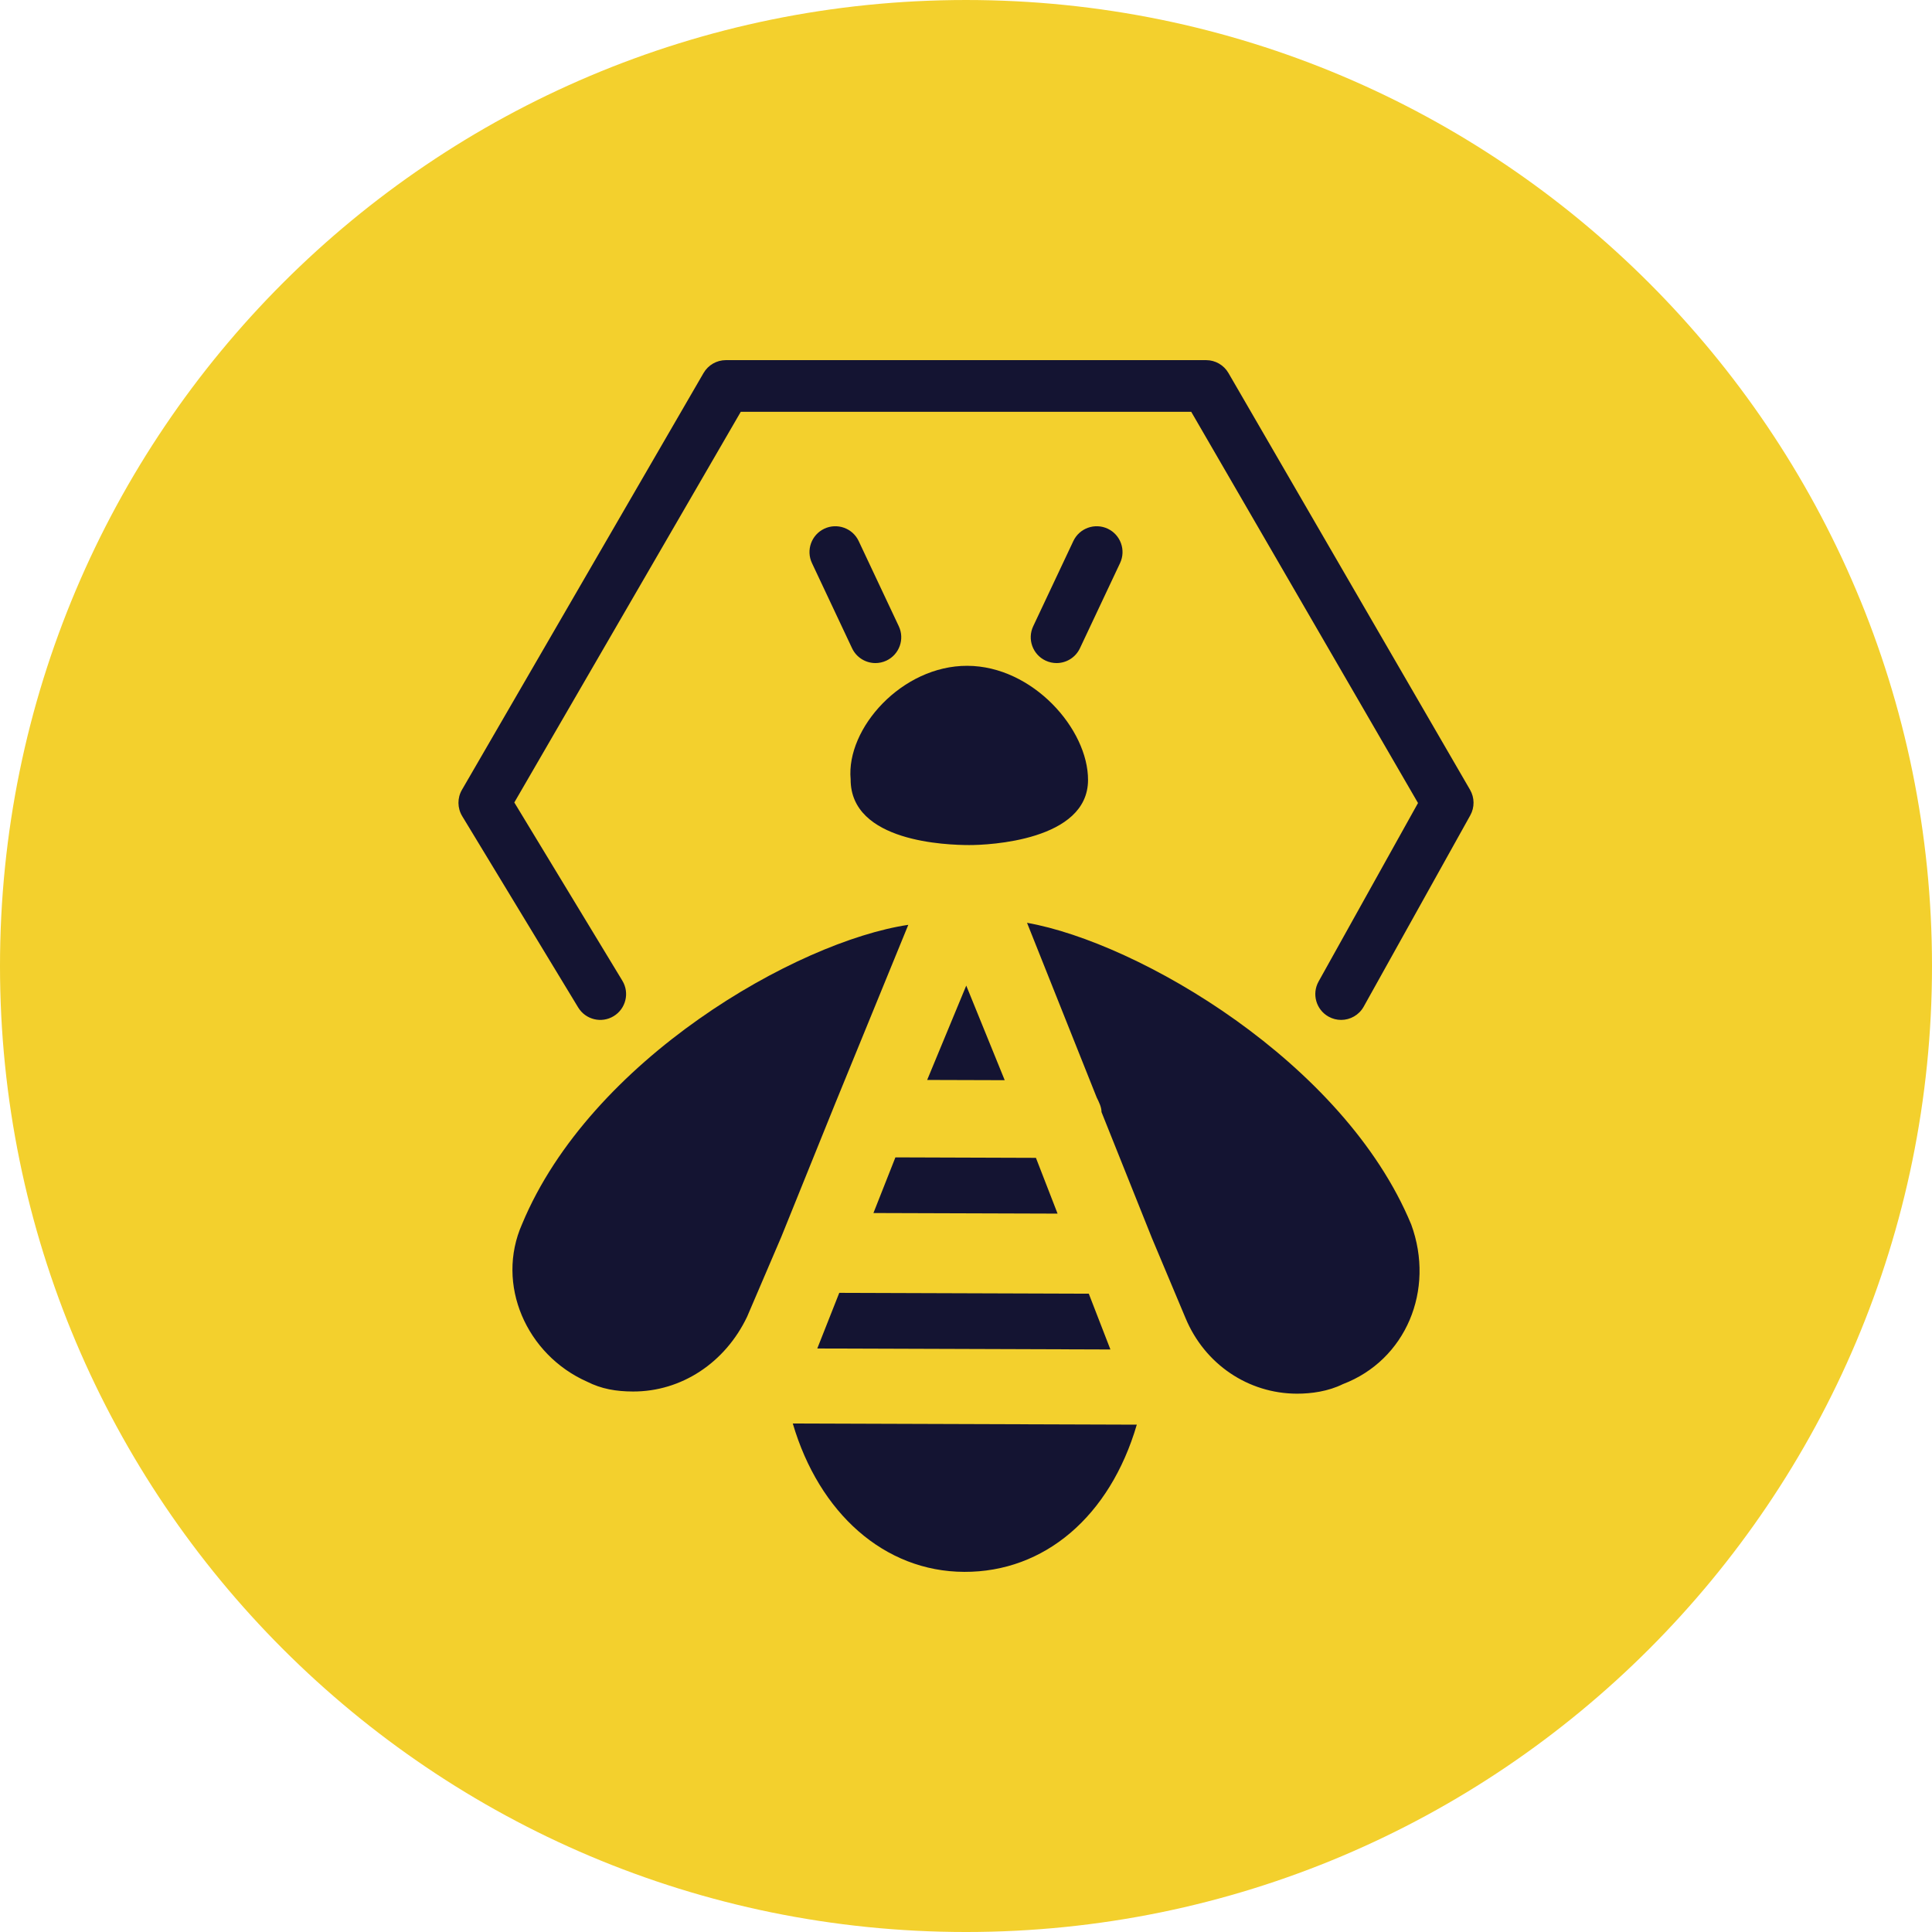
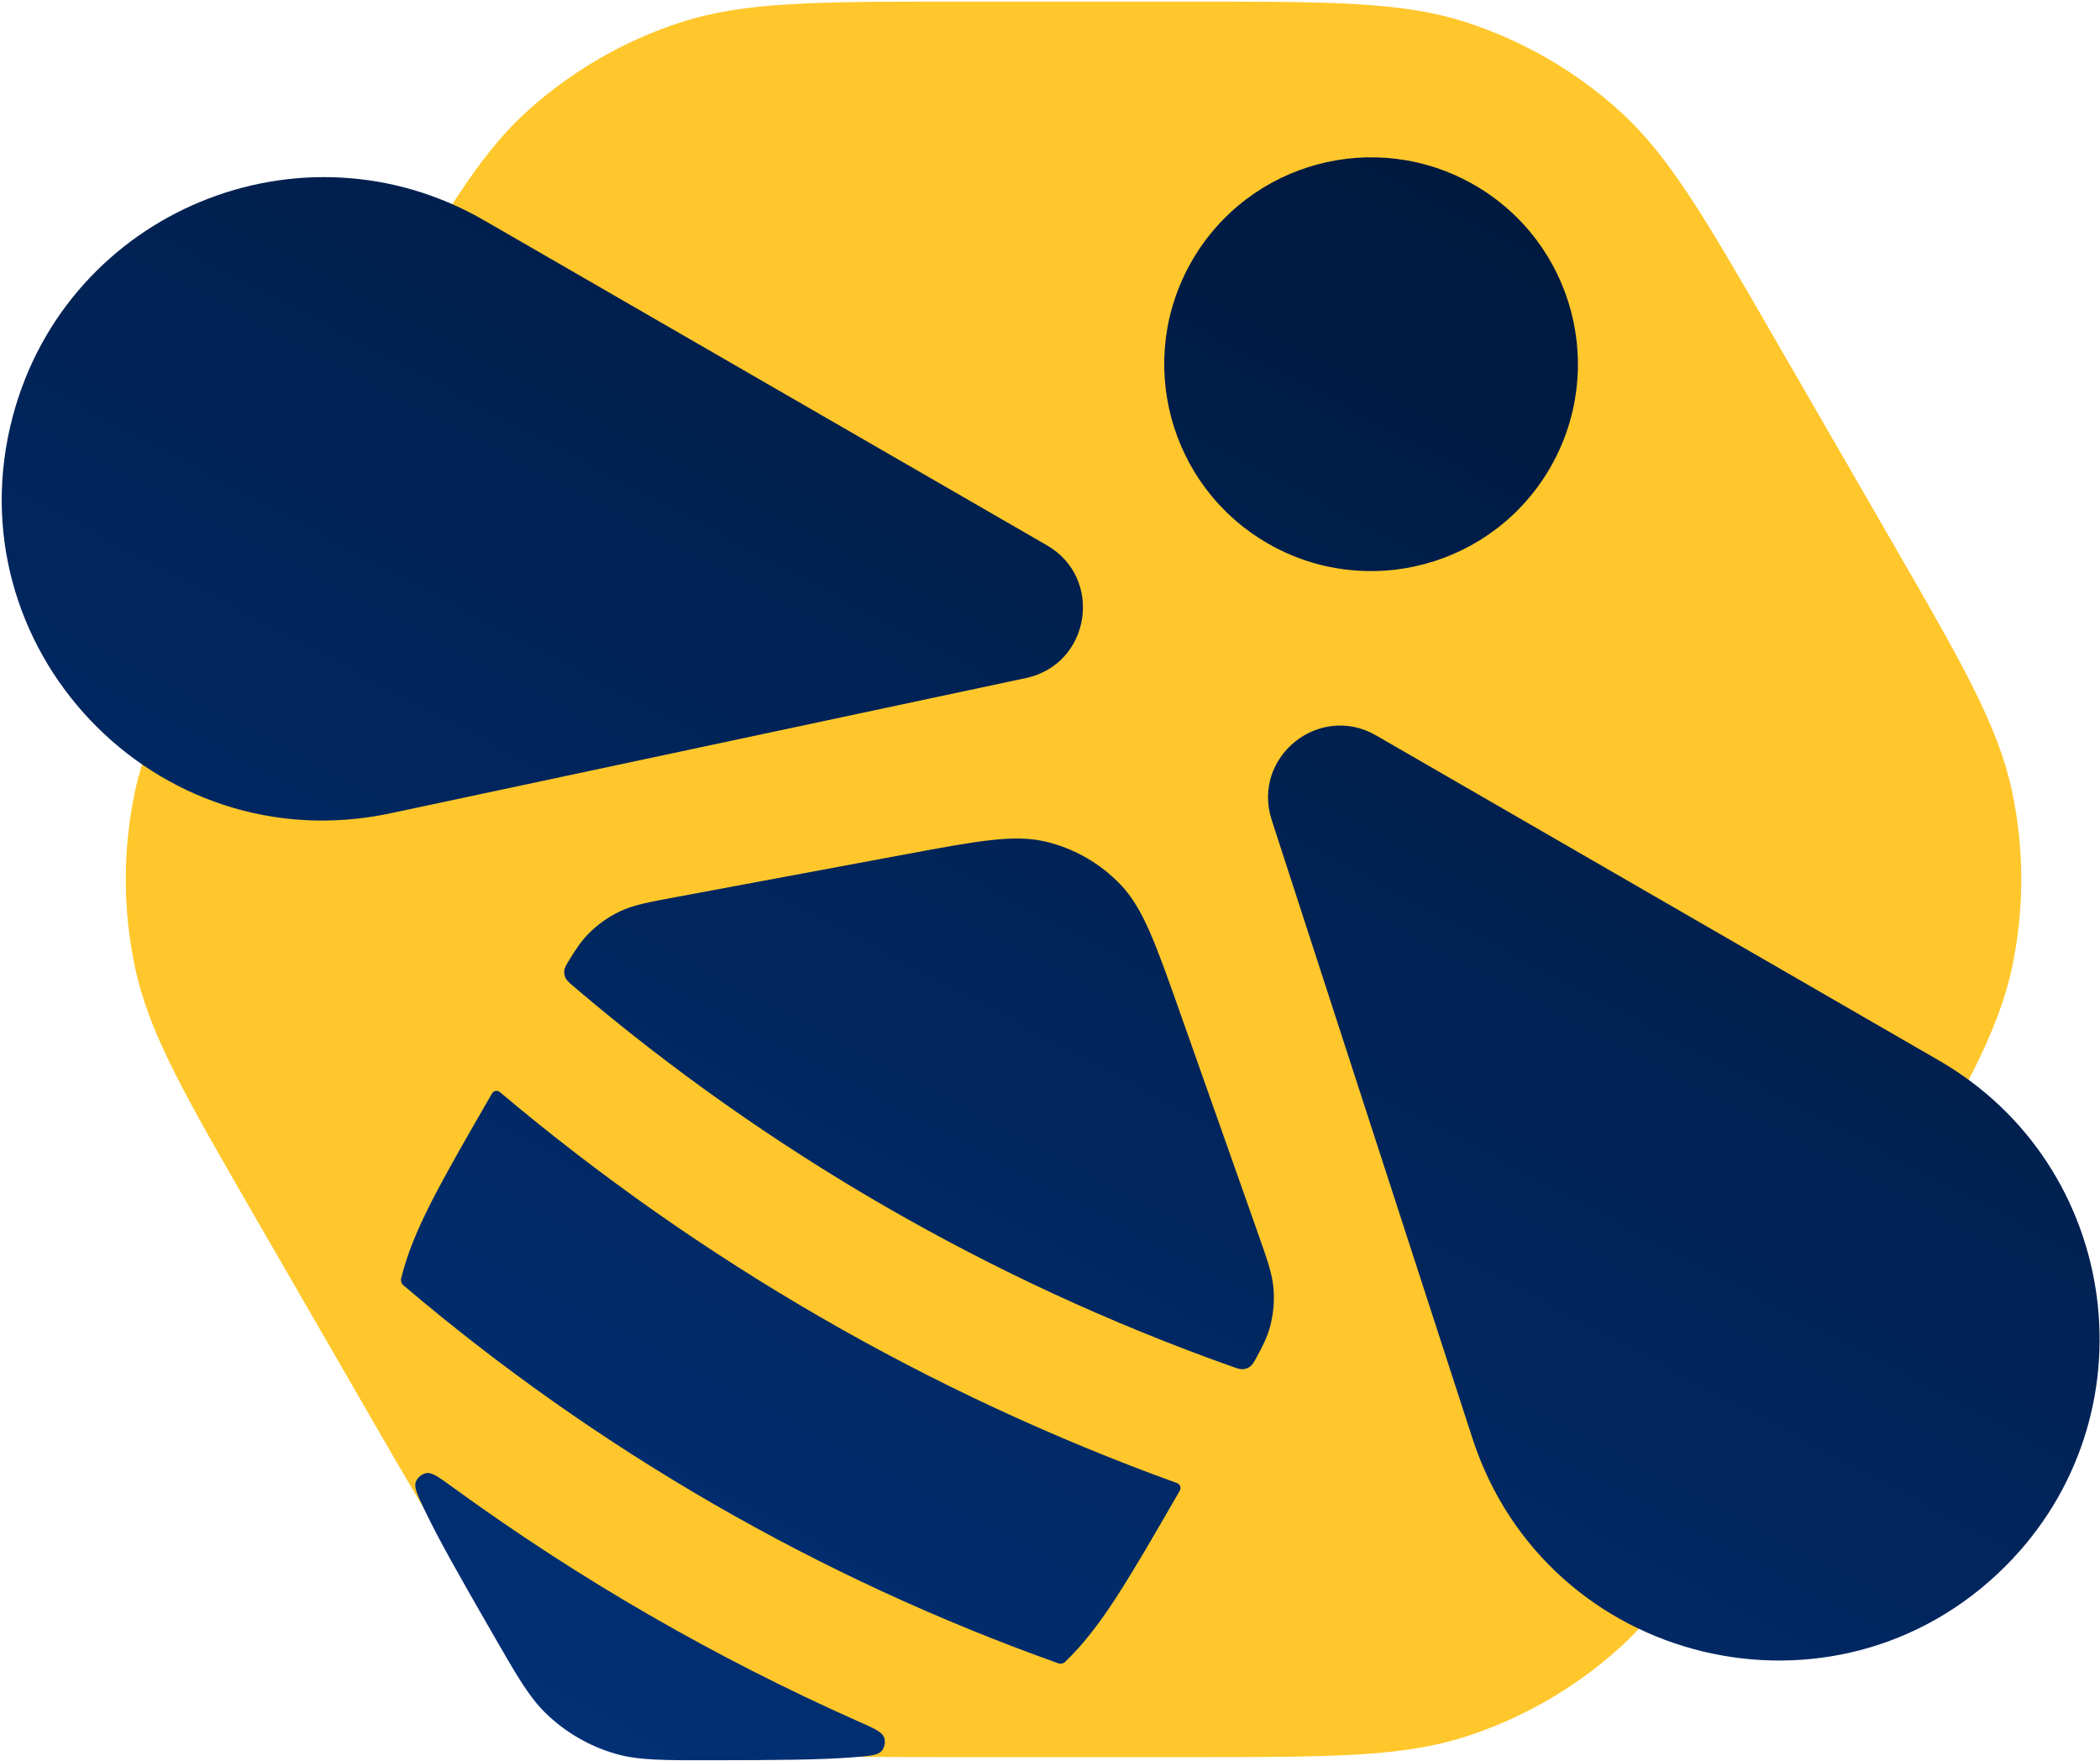
- <svg xmlns="http://www.w3.org/2000/svg" width="100%" height="100%" viewBox="0 0 300 300" version="1.1" xml:space="preserve" style="fill-rule:evenodd;clip-rule:evenodd;stroke-linejoin:round;stroke-miterlimit:2;">
-   <g transform="matrix(1,0,0,1,-28.193,-30.2316)">
-     <g>
-       <g transform="matrix(0,-0.62255,-0.622549,0,178.193,30.2313)">
-         <path d="M-240.945,-240.945C-374.015,-240.945 -481.89,-133.07 -481.89,-0C-481.89,133.07 -374.015,240.945 -240.945,240.945C-107.875,240.945 -0.001,133.07 -0.001,-0C-0.001,-133.07 -107.875,-240.945 -240.945,-240.945" style="fill:rgb(243,208,45);fill-rule:nonzero;" />
-       </g>
-       <g transform="matrix(0.622549,0,0,0.62255,236.709,162.778)">
-         <path d="M0,132.331C-3.63,134.129 -7.859,134.72 -11.483,134.709C-23.572,134.67 -34.426,127.391 -39.222,115.887L-47.609,95.923L-60.196,64.466C-60.191,63.251 -60.794,62.038 -61.394,60.829L-78.772,17.261C-50.991,22.192 0.271,51.965 17.054,92.509C23.041,108.846 15.733,126.342 0,132.331M-94.419,179.153C-114.354,179.091 -130.616,164.526 -137.198,142.151L-51.393,142.436C-58.114,165.377 -74.471,179.226 -94.419,179.153M-177.058,134.167C-181.284,134.153 -184.906,133.539 -188.527,131.707C-203.612,125.013 -211.402,107.466 -204.708,92.38C-187.653,51.344 -136.194,21.907 -108.387,17.768L-126.656,62.425L-140.069,95.612L-148.596,115.524C-154.064,126.989 -164.956,134.202 -177.058,134.167M-103.681,56.457L-93.932,32.923L-84.339,56.516L-103.681,56.457ZM-117.082,89.65L-111.601,75.769L-76.551,75.888L-71.154,89.797L-117.082,89.65ZM-125.604,109.56L-63.368,109.77L-57.974,123.684L-131.088,123.437L-125.604,109.56ZM-93.667,-46.839C-77.352,-46.788 -63.507,-31.029 -63.556,-18.338C-63.601,-3.231 -88.379,-2.108 -93.211,-2.128C-98.643,-2.145 -122.816,-2.823 -122.769,-18.534C-123.93,-31.23 -109.981,-46.895 -93.667,-46.839" style="fill:rgb(20,20,50);fill-rule:nonzero;" />
-       </g>
-       <g transform="matrix(0.622549,0,0,0.62255,164.131,111.386)">
-         <path d="M0,35.028C-2.416,35.028 -4.732,33.661 -5.831,31.329L-15.835,10.087C-17.351,6.869 -15.97,3.03 -12.752,1.513C-9.531,0 -5.695,1.379 -4.18,4.598L5.824,25.842C7.34,29.058 5.959,32.896 2.741,34.414C1.854,34.832 0.92,35.028 0,35.028" style="fill:rgb(20,20,50);fill-rule:nonzero;" />
-       </g>
-       <g transform="matrix(0.622549,0,0,0.62255,192.255,111.387)">
-         <path d="M0,35.026C-0.921,35.026 -1.855,34.83 -2.743,34.412C-5.962,32.894 -7.341,29.056 -5.824,25.838L4.184,4.594C5.7,1.377 9.539,0 12.757,1.511C15.976,3.028 17.354,6.867 15.838,10.086L5.829,31.33C4.732,33.659 2.415,35.026 0,35.026" style="fill:rgb(20,20,50);fill-rule:nonzero;" />
-       </g>
-       <g transform="matrix(0.622549,0,0,0.62255,236.441,86.7207)">
-         <path d="M0,163.652C-1.062,163.652 -2.138,163.39 -3.129,162.838C-6.237,161.106 -7.353,157.184 -5.62,154.076L19.179,109.555L-37.39,11.97L-149.739,11.97L-206.226,109.417L-179.279,153.871C-177.434,156.913 -178.405,160.874 -181.447,162.718C-184.488,164.565 -188.451,163.59 -190.295,160.55L-219.223,112.831C-220.444,110.817 -220.47,108.298 -219.287,106.262L-159.023,2.298C-157.871,0.312 -155.748,-0.913 -153.45,-0.913L-33.679,-0.913C-31.38,-0.913 -29.258,0.312 -28.105,2.298L32.161,106.259C33.298,108.225 33.321,110.643 32.215,112.628L5.632,160.346C4.454,162.46 2.262,163.652 0,163.652" style="fill:rgb(20,20,50);fill-rule:nonzero;" />
-       </g>
-     </g>
-   </g>
+ <svg xmlns="http://www.w3.org/2000/svg" width="1001" height="839" viewBox="0 0 1001 839" fill="none">
+   <path d="M566.546 0.771C634.554 0.77 668.559 0.77 699 10.661C725.934 19.413 750.728 33.728 771.774 52.678C795.56 74.095 812.562 103.544 846.567 162.441L901.398 257.412C935.402 316.309 952.405 345.757 959.059 377.065C964.948 404.767 964.948 433.396 959.059 461.098C952.405 492.406 935.402 521.855 901.398 580.752L846.567 675.723C812.562 734.62 795.56 764.068 771.774 785.485C750.728 804.435 725.934 818.75 699 827.502C668.559 837.393 634.554 837.393 566.546 837.393H456.883C388.874 837.393 354.87 837.393 324.429 827.502C297.495 818.75 272.701 804.435 251.655 785.485C227.869 764.068 210.867 734.62 176.862 675.723L122.031 580.752C88.026 521.854 71.024 492.406 64.37 461.098C58.481 433.396 58.481 404.767 64.37 377.065C71.024 345.757 88.026 316.309 122.031 257.411L176.862 162.441C210.866 103.543 227.868 74.095 251.655 52.678C272.701 33.728 297.495 19.413 324.429 10.661C354.87 0.771 388.874 0.771 456.883 0.771L566.546 0.771Z" fill="#FFC72C" />
+   <path d="M234.268 777.607C246.226 798.419 252.205 808.825 260.323 816.654C269.663 825.663 281.067 832.247 293.539 835.832C304.378 838.947 316.381 838.922 340.383 838.872C369.926 838.811 390.771 838.767 407.545 837.4C414.883 836.802 418.552 836.503 420.301 834.412C421.711 832.727 422.176 829.992 421.401 827.936C420.44 825.385 416.797 823.768 409.511 820.534C341.114 790.177 276.119 752.667 215.616 708.633C209.168 703.941 205.945 701.595 203.255 702.039C201.086 702.397 198.952 704.166 198.198 706.231C197.262 708.791 198.84 712.12 201.994 718.776C209.196 733.972 219.572 752.031 234.268 777.607Z" fill="url(#paint0_linear_2738_27354)" />
+   <path d="M192.314 612.55C191.34 611.722 190.91 610.418 191.218 609.177C196.903 586.278 209.447 564.551 234.535 521.096C235.304 519.764 237.092 519.454 238.268 520.445C334.03 601.131 443.324 664.228 561.085 706.81C562.538 707.336 563.166 709.047 562.393 710.385C537.305 753.84 524.761 775.567 507.771 791.94C506.879 792.8 505.575 793.072 504.407 792.656C390.326 752.018 284.577 690.991 192.314 612.55Z" fill="url(#paint1_linear_2738_27354)" />
+   <path d="M271.489 457.261C269.935 459.814 269.157 461.091 268.985 462.481C268.837 463.68 269.045 464.974 269.561 466.066C270.16 467.332 271.322 468.322 273.647 470.301C366.184 549.105 472.317 610.375 586.835 651.104C589.711 652.127 591.15 652.639 592.546 652.524C593.749 652.425 594.974 651.958 595.938 651.23C597.055 650.386 597.772 649.075 599.207 646.452C602.3 640.793 604.192 636.691 605.353 632.408C606.968 626.448 607.54 620.254 607.043 614.099C606.482 607.153 604.067 600.314 599.236 586.637L562.566 482.814C550.796 449.49 544.911 432.827 534.063 421.508C524.502 411.531 512.296 404.484 498.876 401.193C483.649 397.458 466.276 400.692 431.531 407.161L323.283 427.315C309.023 429.97 301.893 431.298 295.597 434.285C290.018 436.932 284.939 440.525 280.585 444.904C277.454 448.052 274.846 451.745 271.489 457.261Z" fill="url(#paint2_linear_2738_27354)" />
+   <path d="M738.927 222.867C711.704 270.02 651.409 286.176 604.256 258.952C557.104 231.728 540.948 171.434 568.172 124.281C595.395 77.128 655.69 60.972 702.842 88.196C749.995 115.42 766.151 175.714 738.927 222.867Z" fill="url(#paint3_linear_2738_27354)" />
+   <path d="M606.179 390.781L701.833 685.383C737.171 794.219 875.005 827.326 955.919 746.412C1027.16 675.172 1011.44 555.746 924.19 505.368L655.952 350.485C628.735 334.769 596.473 360.889 606.179 390.781Z" fill="url(#paint4_linear_2738_27354)" />
+   <path d="M489.033 323.135L186.073 387.597C74.15 411.412 -23.438 308.596 6.178 198.066C32.254 100.751 143.539 54.652 230.792 105.022L499.044 259.882C526.262 275.595 519.774 316.594 489.033 323.135Z" fill="url(#paint5_linear_2738_27354)" />
+   <defs>
+     <linearGradient id="paint0_linear_2738_27354" x1="760.218" y1="-51.401" x2="113.022" y2="1168.19" gradientUnits="userSpaceOnUse">
+       <stop stop-color="#001535" />
+       <stop offset="1" stop-color="#023A8D" />
+     </linearGradient>
+     <linearGradient id="paint1_linear_2738_27354" x1="760.218" y1="-51.401" x2="113.022" y2="1168.19" gradientUnits="userSpaceOnUse">
+       <stop stop-color="#001535" />
+       <stop offset="1" stop-color="#023A8D" />
+     </linearGradient>
+     <linearGradient id="paint2_linear_2738_27354" x1="760.218" y1="-51.401" x2="113.022" y2="1168.19" gradientUnits="userSpaceOnUse">
+       <stop stop-color="#001535" />
+       <stop offset="1" stop-color="#023A8D" />
+     </linearGradient>
+     <linearGradient id="paint3_linear_2738_27354" x1="760.218" y1="-51.401" x2="113.022" y2="1168.19" gradientUnits="userSpaceOnUse">
+       <stop stop-color="#001535" />
+       <stop offset="1" stop-color="#023A8D" />
+     </linearGradient>
+     <linearGradient id="paint4_linear_2738_27354" x1="760.218" y1="-51.401" x2="113.022" y2="1168.19" gradientUnits="userSpaceOnUse">
+       <stop stop-color="#001535" />
+       <stop offset="1" stop-color="#023A8D" />
+     </linearGradient>
+     <linearGradient id="paint5_linear_2738_27354" x1="760.218" y1="-51.401" x2="113.022" y2="1168.19" gradientUnits="userSpaceOnUse">
+       <stop stop-color="#001535" />
+       <stop offset="1" stop-color="#023A8D" />
+     </linearGradient>
+   </defs>
</svg>
